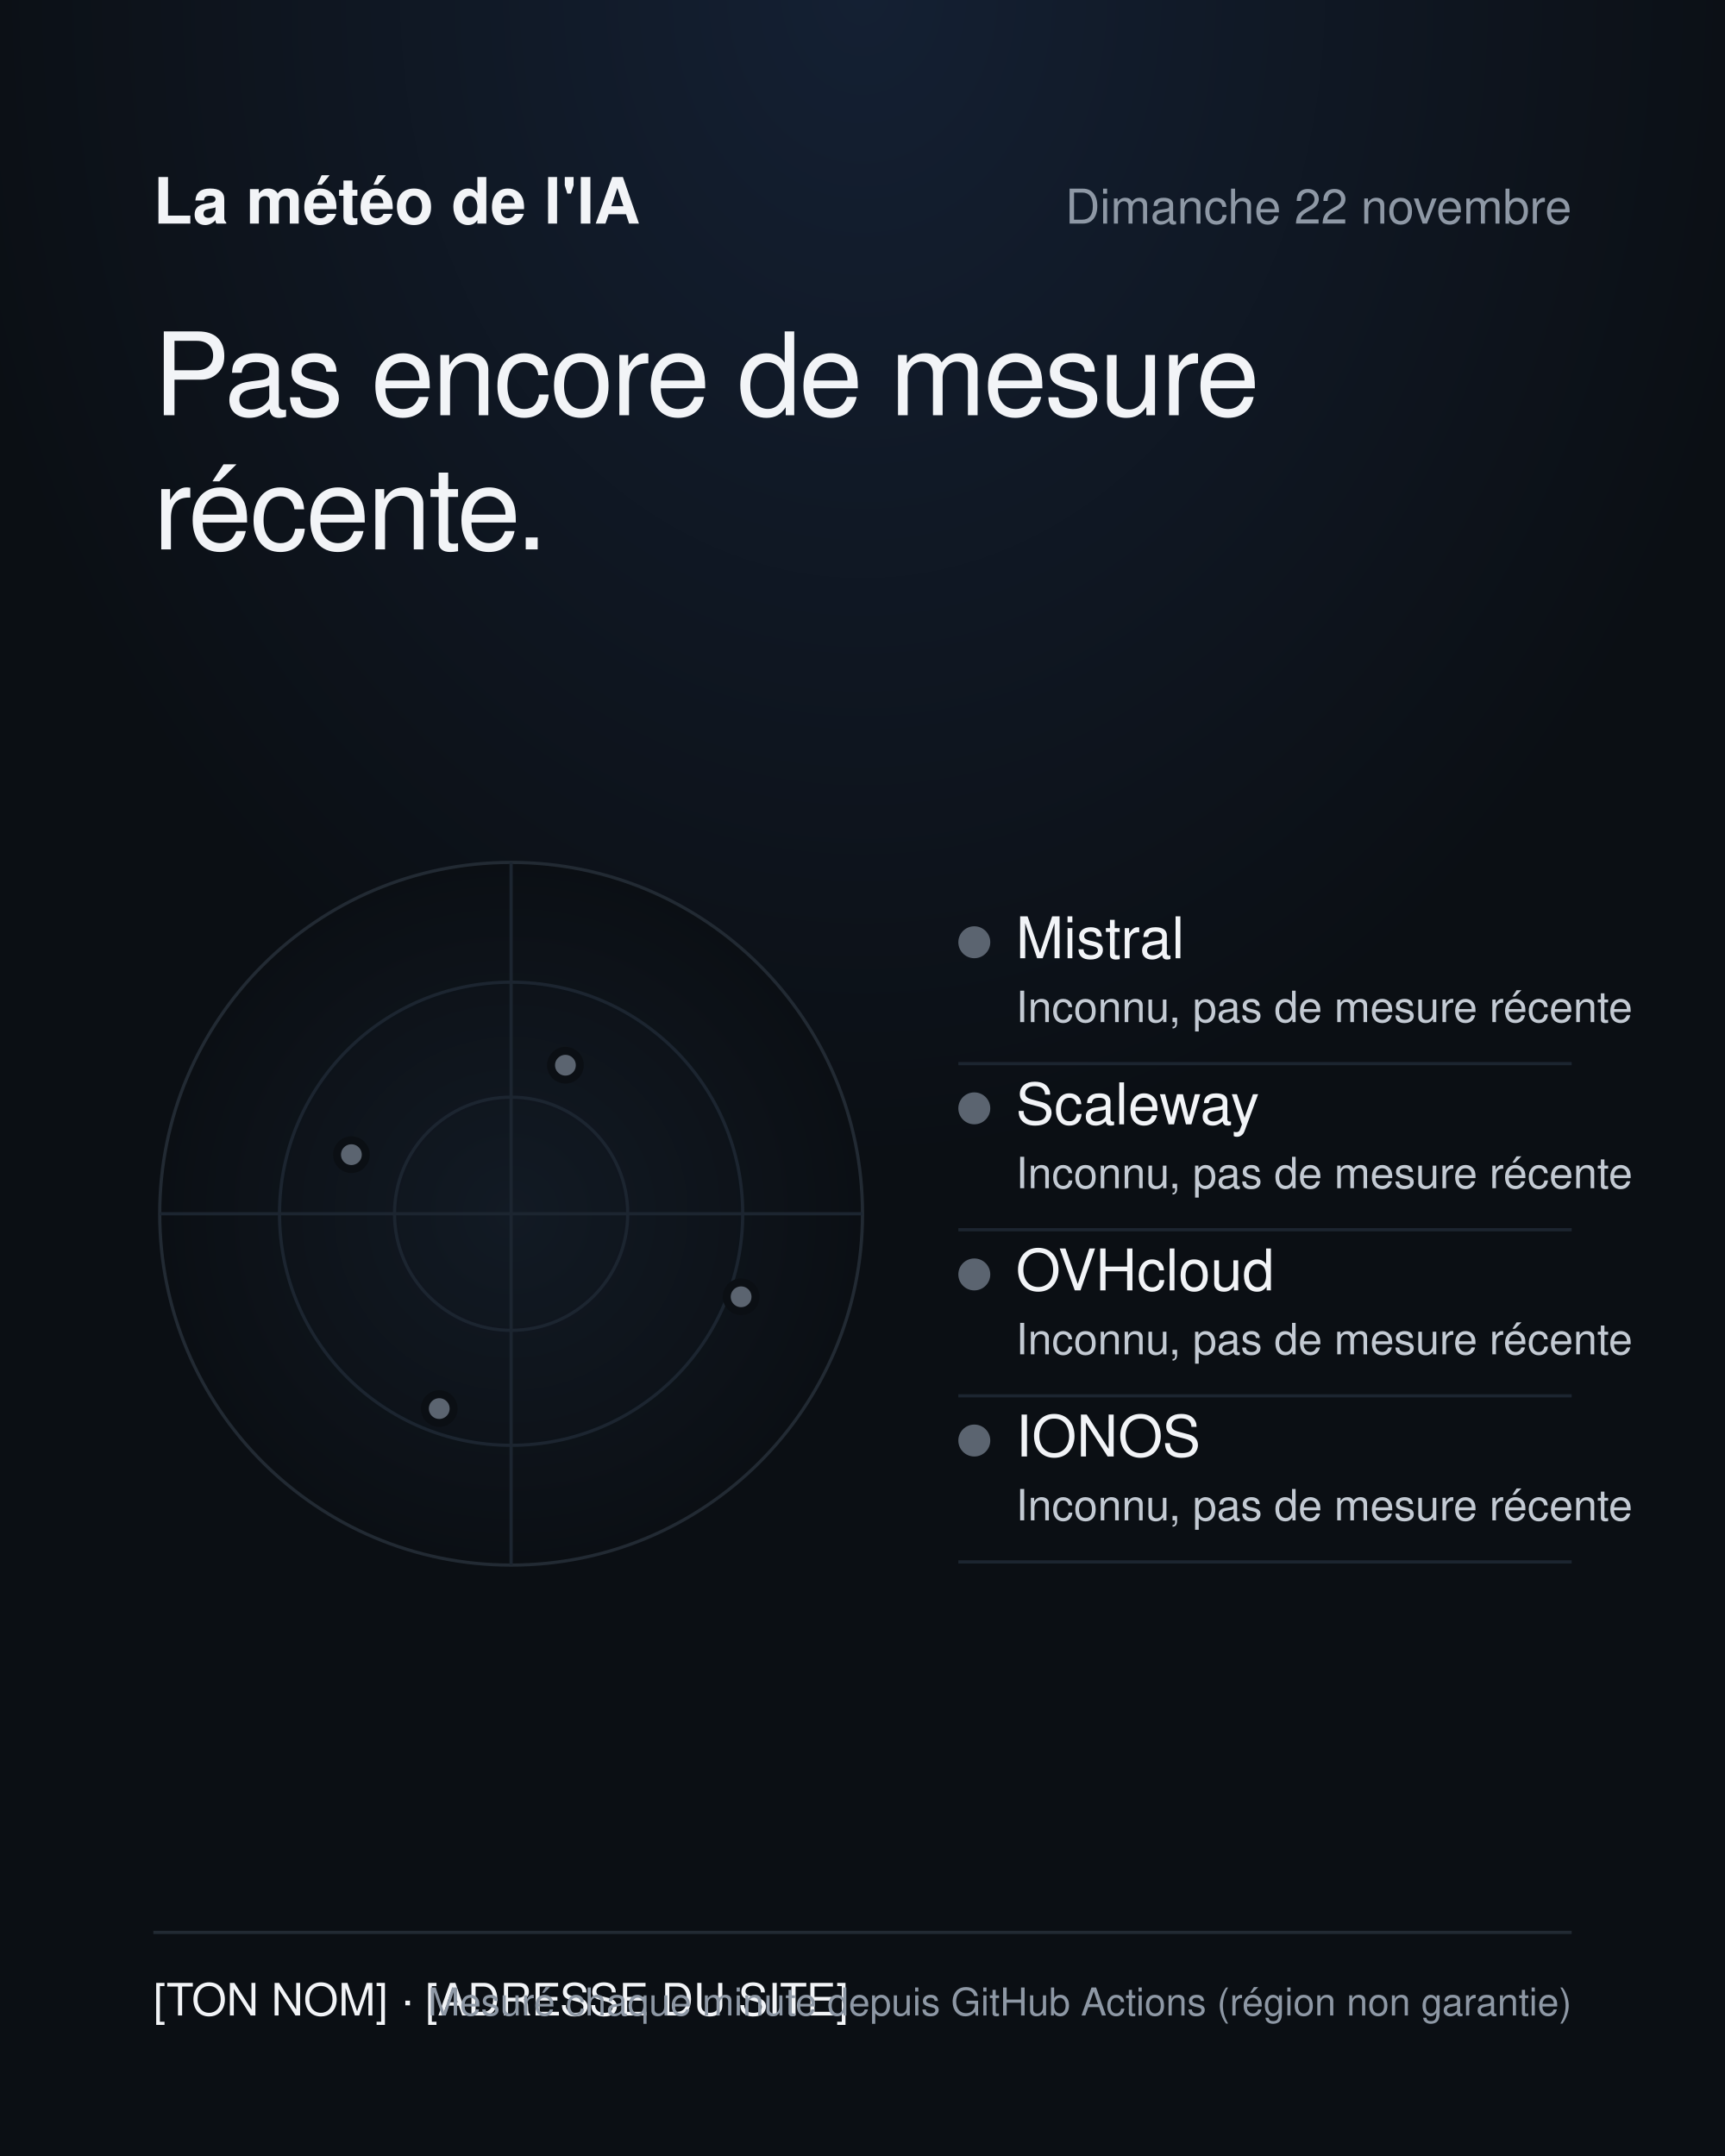
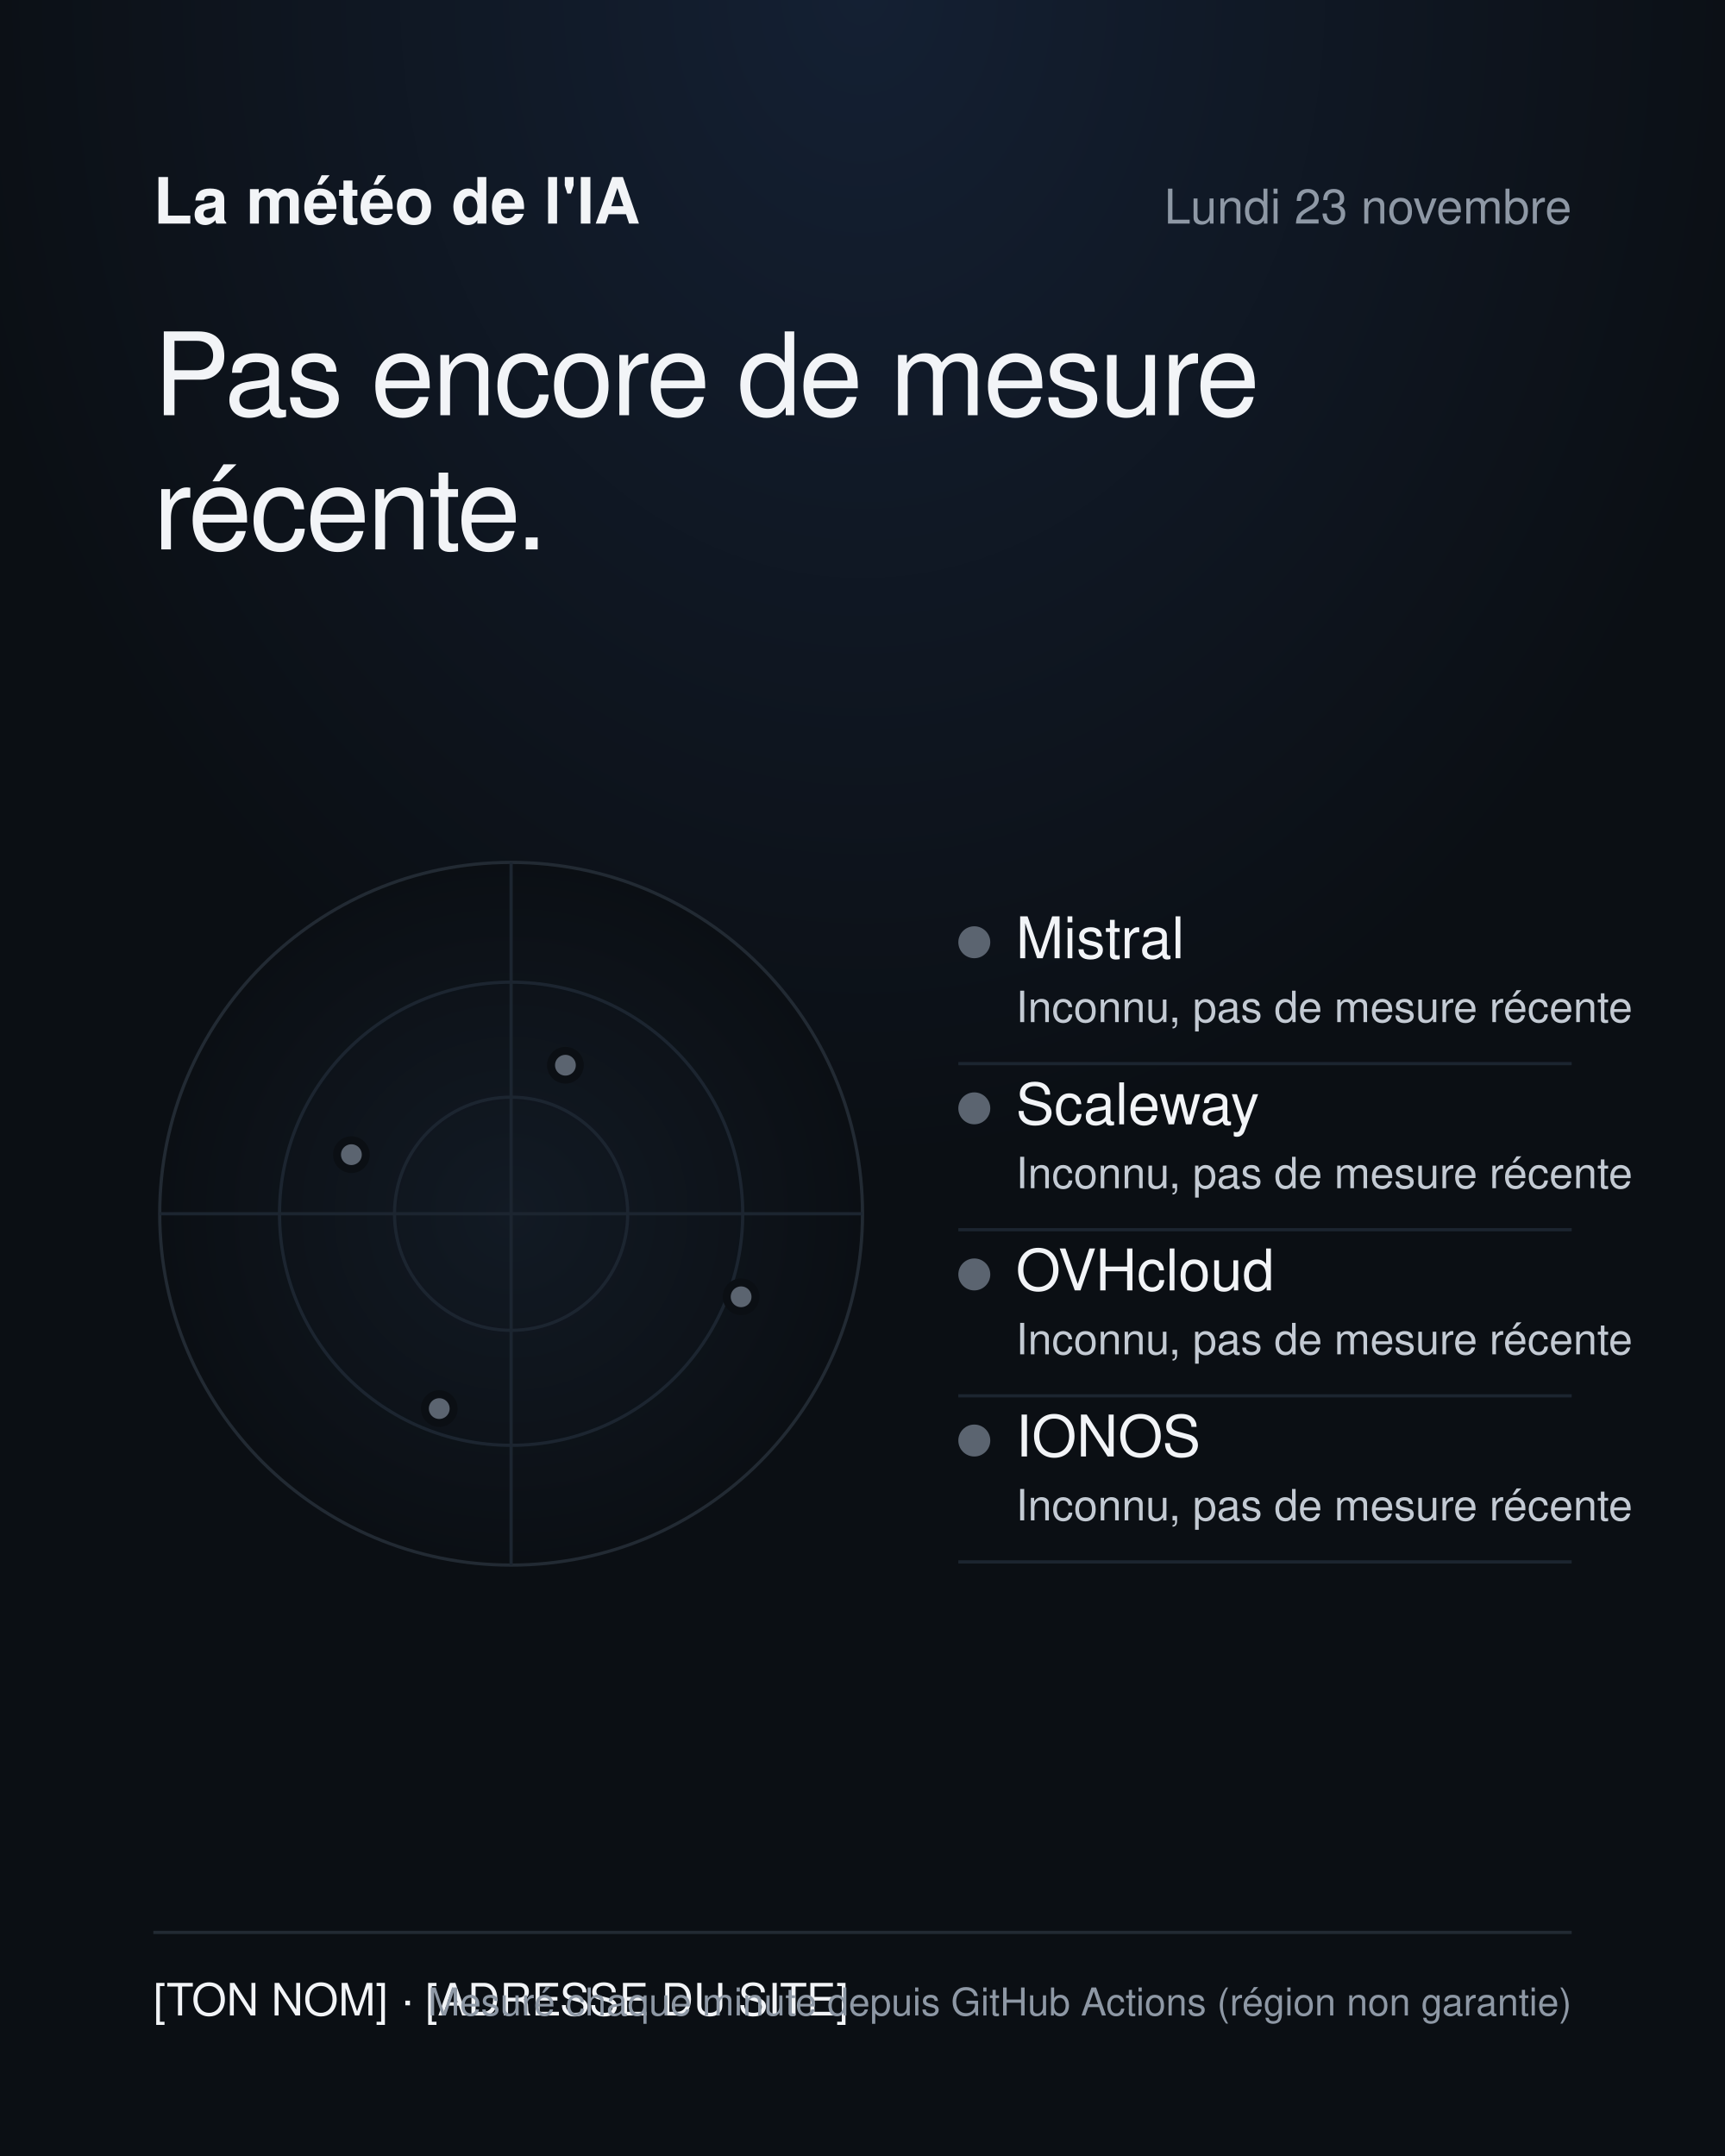
<svg xmlns="http://www.w3.org/2000/svg" width="1080" height="1350" viewBox="0 0 1080 1350" font-family="Geist, Helvetica, Arial, sans-serif">
  <defs>
    <radialGradient id="ciel" cx="50%" cy="0%" r="90%">
      <stop offset="0%" stop-color="#142033" />
      <stop offset="60%" stop-color="#0B0F14" />
    </radialGradient>
    <radialGradient id="radar" cx="50%" cy="50%" r="50%">
      <stop offset="0%" stop-color="#121A24" />
      <stop offset="100%" stop-color="#0B0F14" />
    </radialGradient>
    <radialGradient id="orage">
      <stop offset="0%" stop-color="#FF7850" stop-opacity=".85" />
      <stop offset="45%" stop-color="#FF7850" stop-opacity=".35" />
      <stop offset="72%" stop-color="#FF7850" stop-opacity="0" />
    </radialGradient>
    <radialGradient id="nuage">
      <stop offset="0%" stop-color="#AEB7C2" stop-opacity=".5" />
      <stop offset="70%" stop-color="#AEB7C2" stop-opacity="0" />
    </radialGradient>
  </defs>
  <rect width="1080" height="1350" fill="url(#ciel)" />
  <text x="96" y="140" font-size="40" font-weight="600" fill="#F2F4F7">La météo de l'IA</text>
-   <text x="984" y="140" font-size="30" fill="#8E98A5" text-anchor="end">Dimanche 22 novembre</text>
+   <text x="984" y="140" font-size="30" fill="#8E98A5" text-anchor="end">Lundi 23 novembre</text>
  <text x="96" y="260" font-size="72" fill="#F2F4F7" letter-spacing="-1.5">Pas encore de mesure</text>
  <text x="96" y="344" font-size="72" fill="#F2F4F7" letter-spacing="-1.5">récente.</text>
  <circle cx="320" cy="760" r="220" fill="url(#radar)" stroke="#222A33" stroke-width="2" />
  <circle cx="320" cy="760" r="145" fill="none" stroke="#1C2530" stroke-width="2" />
  <circle cx="320" cy="760" r="73" fill="none" stroke="#1C2530" stroke-width="2" />
  <line x1="100" y1="760" x2="540" y2="760" stroke="#1C2530" stroke-width="2" />
  <line x1="320" y1="540" x2="320" y2="980" stroke="#1C2530" stroke-width="2" />
  <circle cx="354" cy="667" r="9" fill="#5B6470" stroke="#0B0F14" stroke-width="5" />
  <circle cx="464" cy="812" r="9" fill="#5B6470" stroke="#0B0F14" stroke-width="5" />
  <circle cx="275" cy="882" r="9" fill="#5B6470" stroke="#0B0F14" stroke-width="5" />
  <circle cx="220" cy="723" r="9" fill="#5B6470" stroke="#0B0F14" stroke-width="5" />
  <circle cx="610" cy="590" r="10" fill="#5B6470" />
  <text x="636" y="600" font-size="36" font-weight="500" fill="#F2F4F7">Mistral</text>
  <text x="636" y="640" font-size="27" fill="#C3CAD3">Inconnu, pas de mesure récente</text>
  <line x1="600" y1="666" x2="984" y2="666" stroke="#1C2530" stroke-width="2" />
  <circle cx="610" cy="694" r="10" fill="#5B6470" />
  <text x="636" y="704" font-size="36" font-weight="500" fill="#F2F4F7">Scaleway</text>
  <text x="636" y="744" font-size="27" fill="#C3CAD3">Inconnu, pas de mesure récente</text>
  <line x1="600" y1="770" x2="984" y2="770" stroke="#1C2530" stroke-width="2" />
  <circle cx="610" cy="798" r="10" fill="#5B6470" />
  <text x="636" y="808" font-size="36" font-weight="500" fill="#F2F4F7">OVHcloud</text>
  <text x="636" y="848" font-size="27" fill="#C3CAD3">Inconnu, pas de mesure récente</text>
  <line x1="600" y1="874" x2="984" y2="874" stroke="#1C2530" stroke-width="2" />
  <circle cx="610" cy="902" r="10" fill="#5B6470" />
  <text x="636" y="912" font-size="36" font-weight="500" fill="#F2F4F7">IONOS</text>
  <text x="636" y="952" font-size="27" fill="#C3CAD3">Inconnu, pas de mesure récente</text>
  <line x1="600" y1="978" x2="984" y2="978" stroke="#1C2530" stroke-width="2" />
  <line x1="96" y1="1210" x2="984" y2="1210" stroke="#222A33" stroke-width="2" />
  <text x="96" y="1262" font-size="28" font-weight="500" fill="#F2F4F7">[TON NOM] · [ADRESSE DU SITE]</text>
  <text x="984" y="1262" font-size="24" fill="#8E98A5" text-anchor="end">Mesuré chaque minute depuis GitHub Actions (région non garantie)</text>
</svg>
